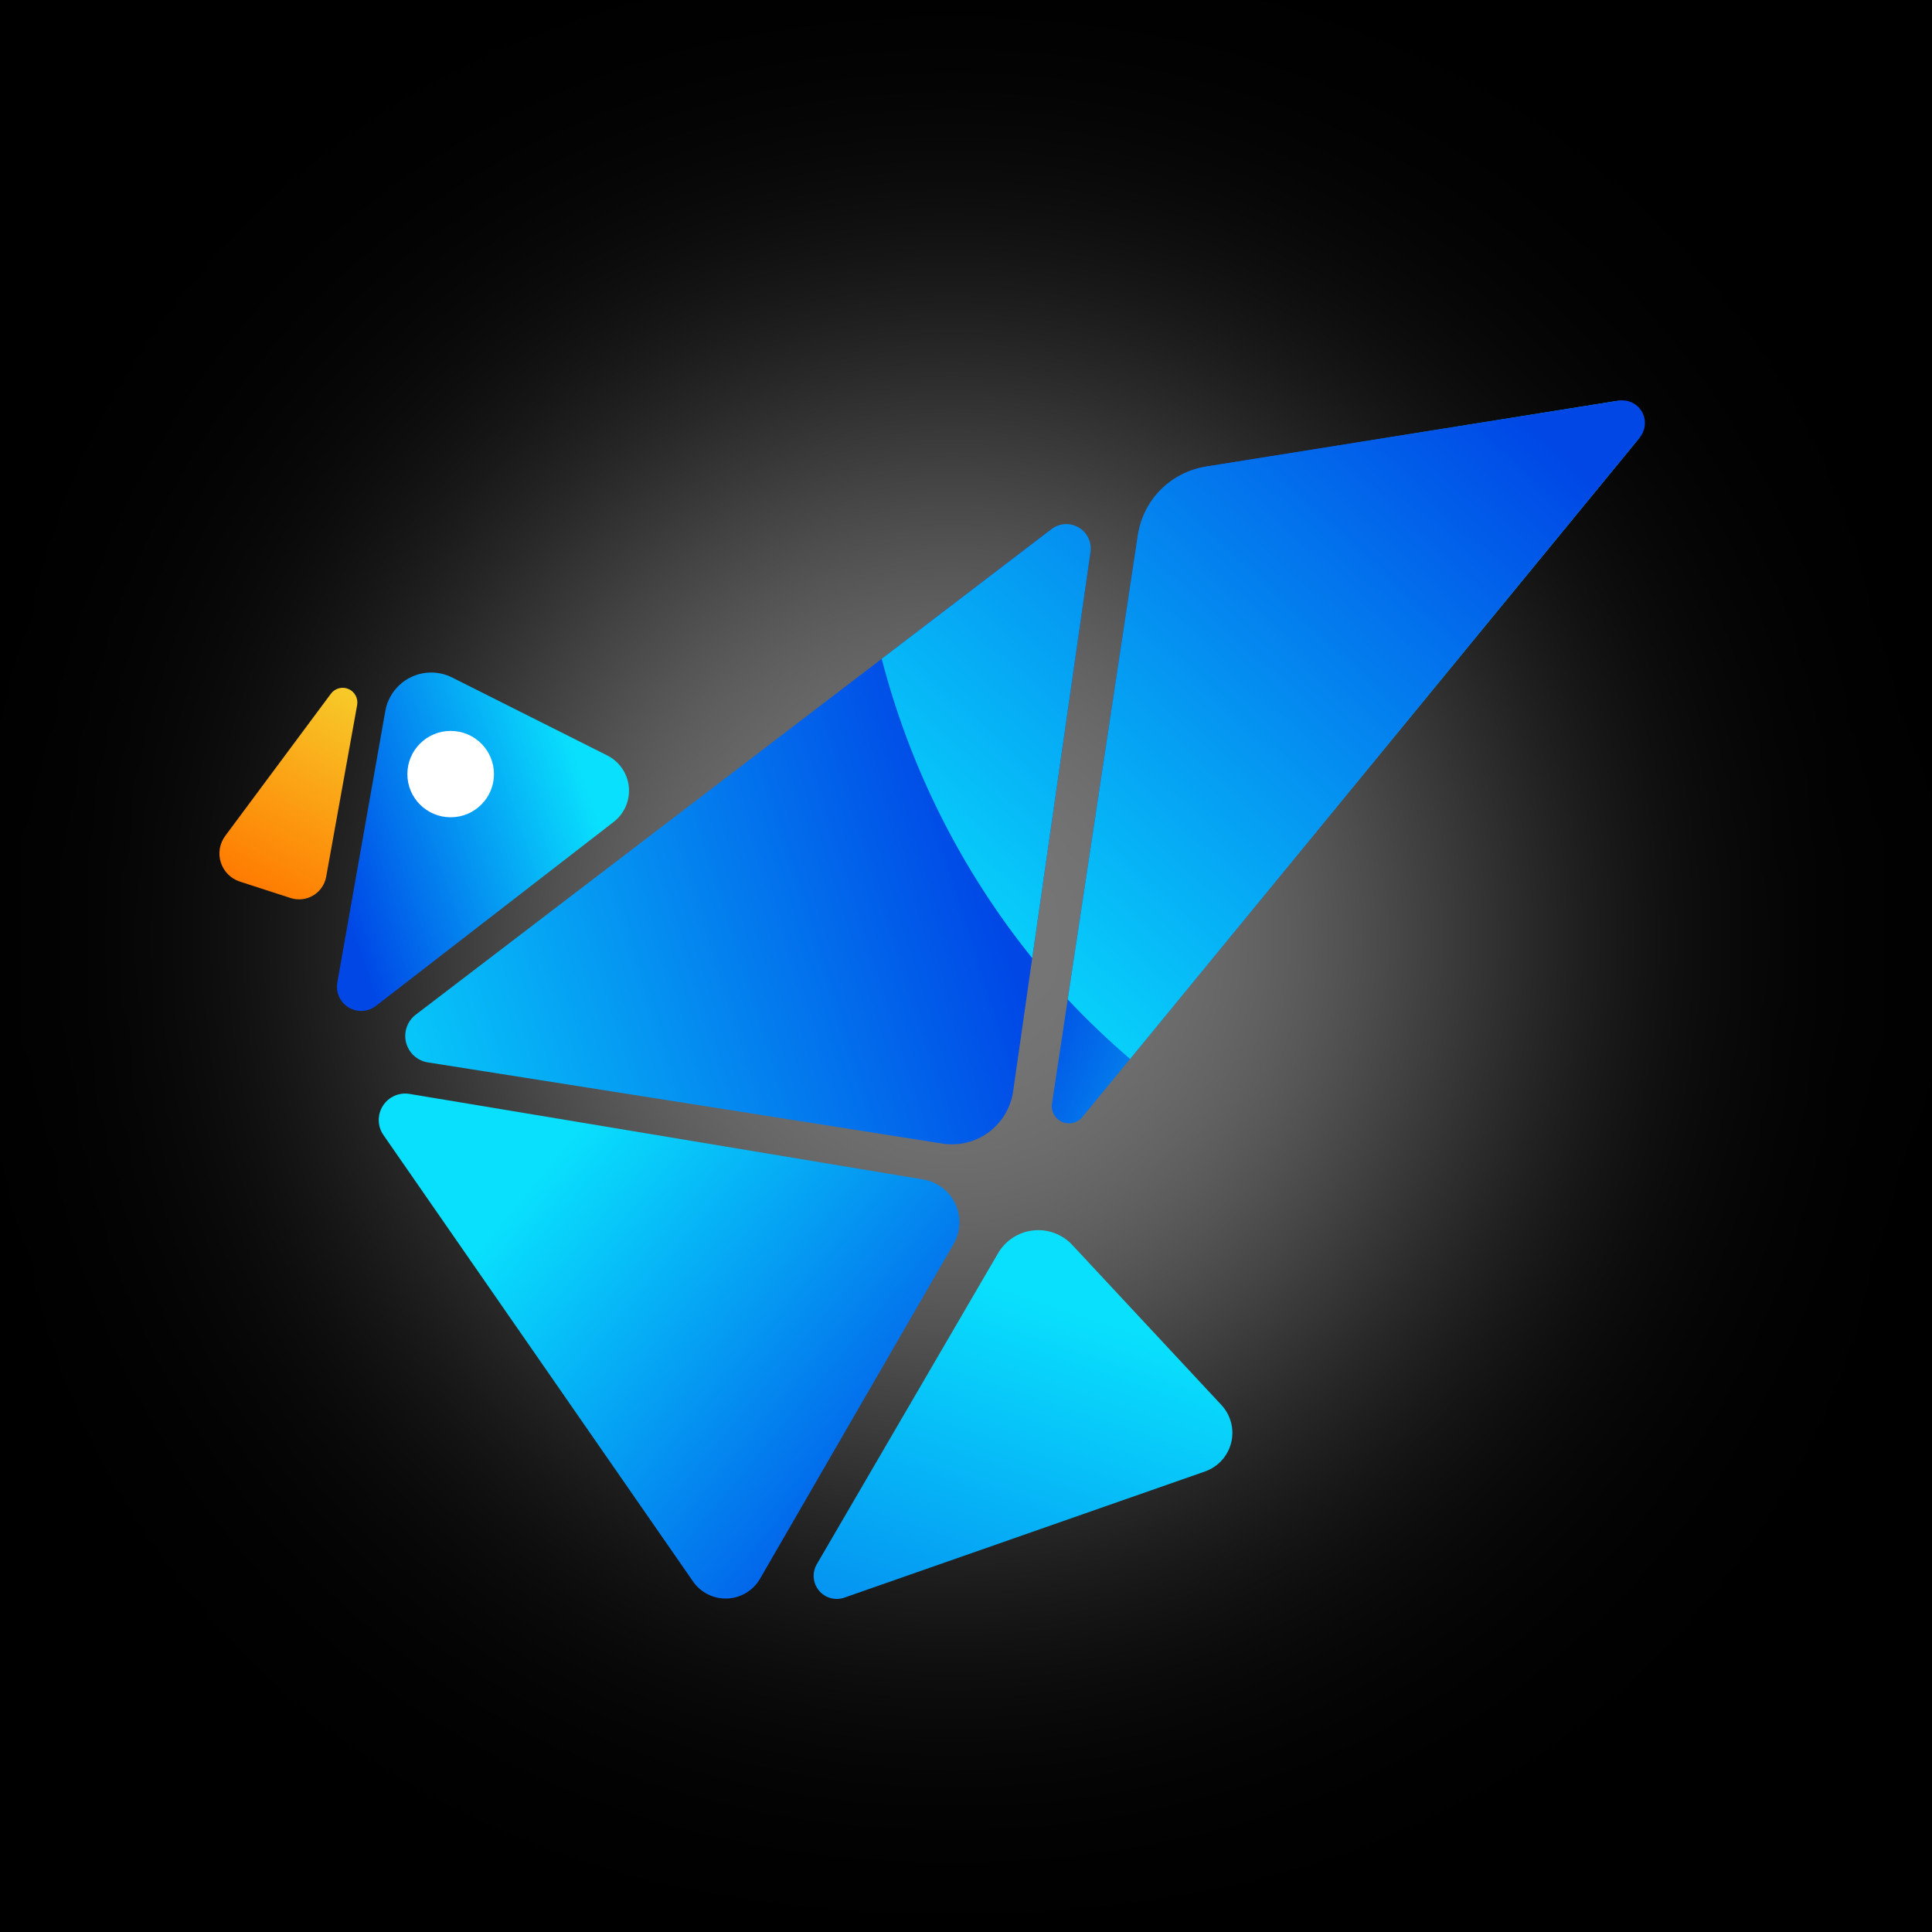
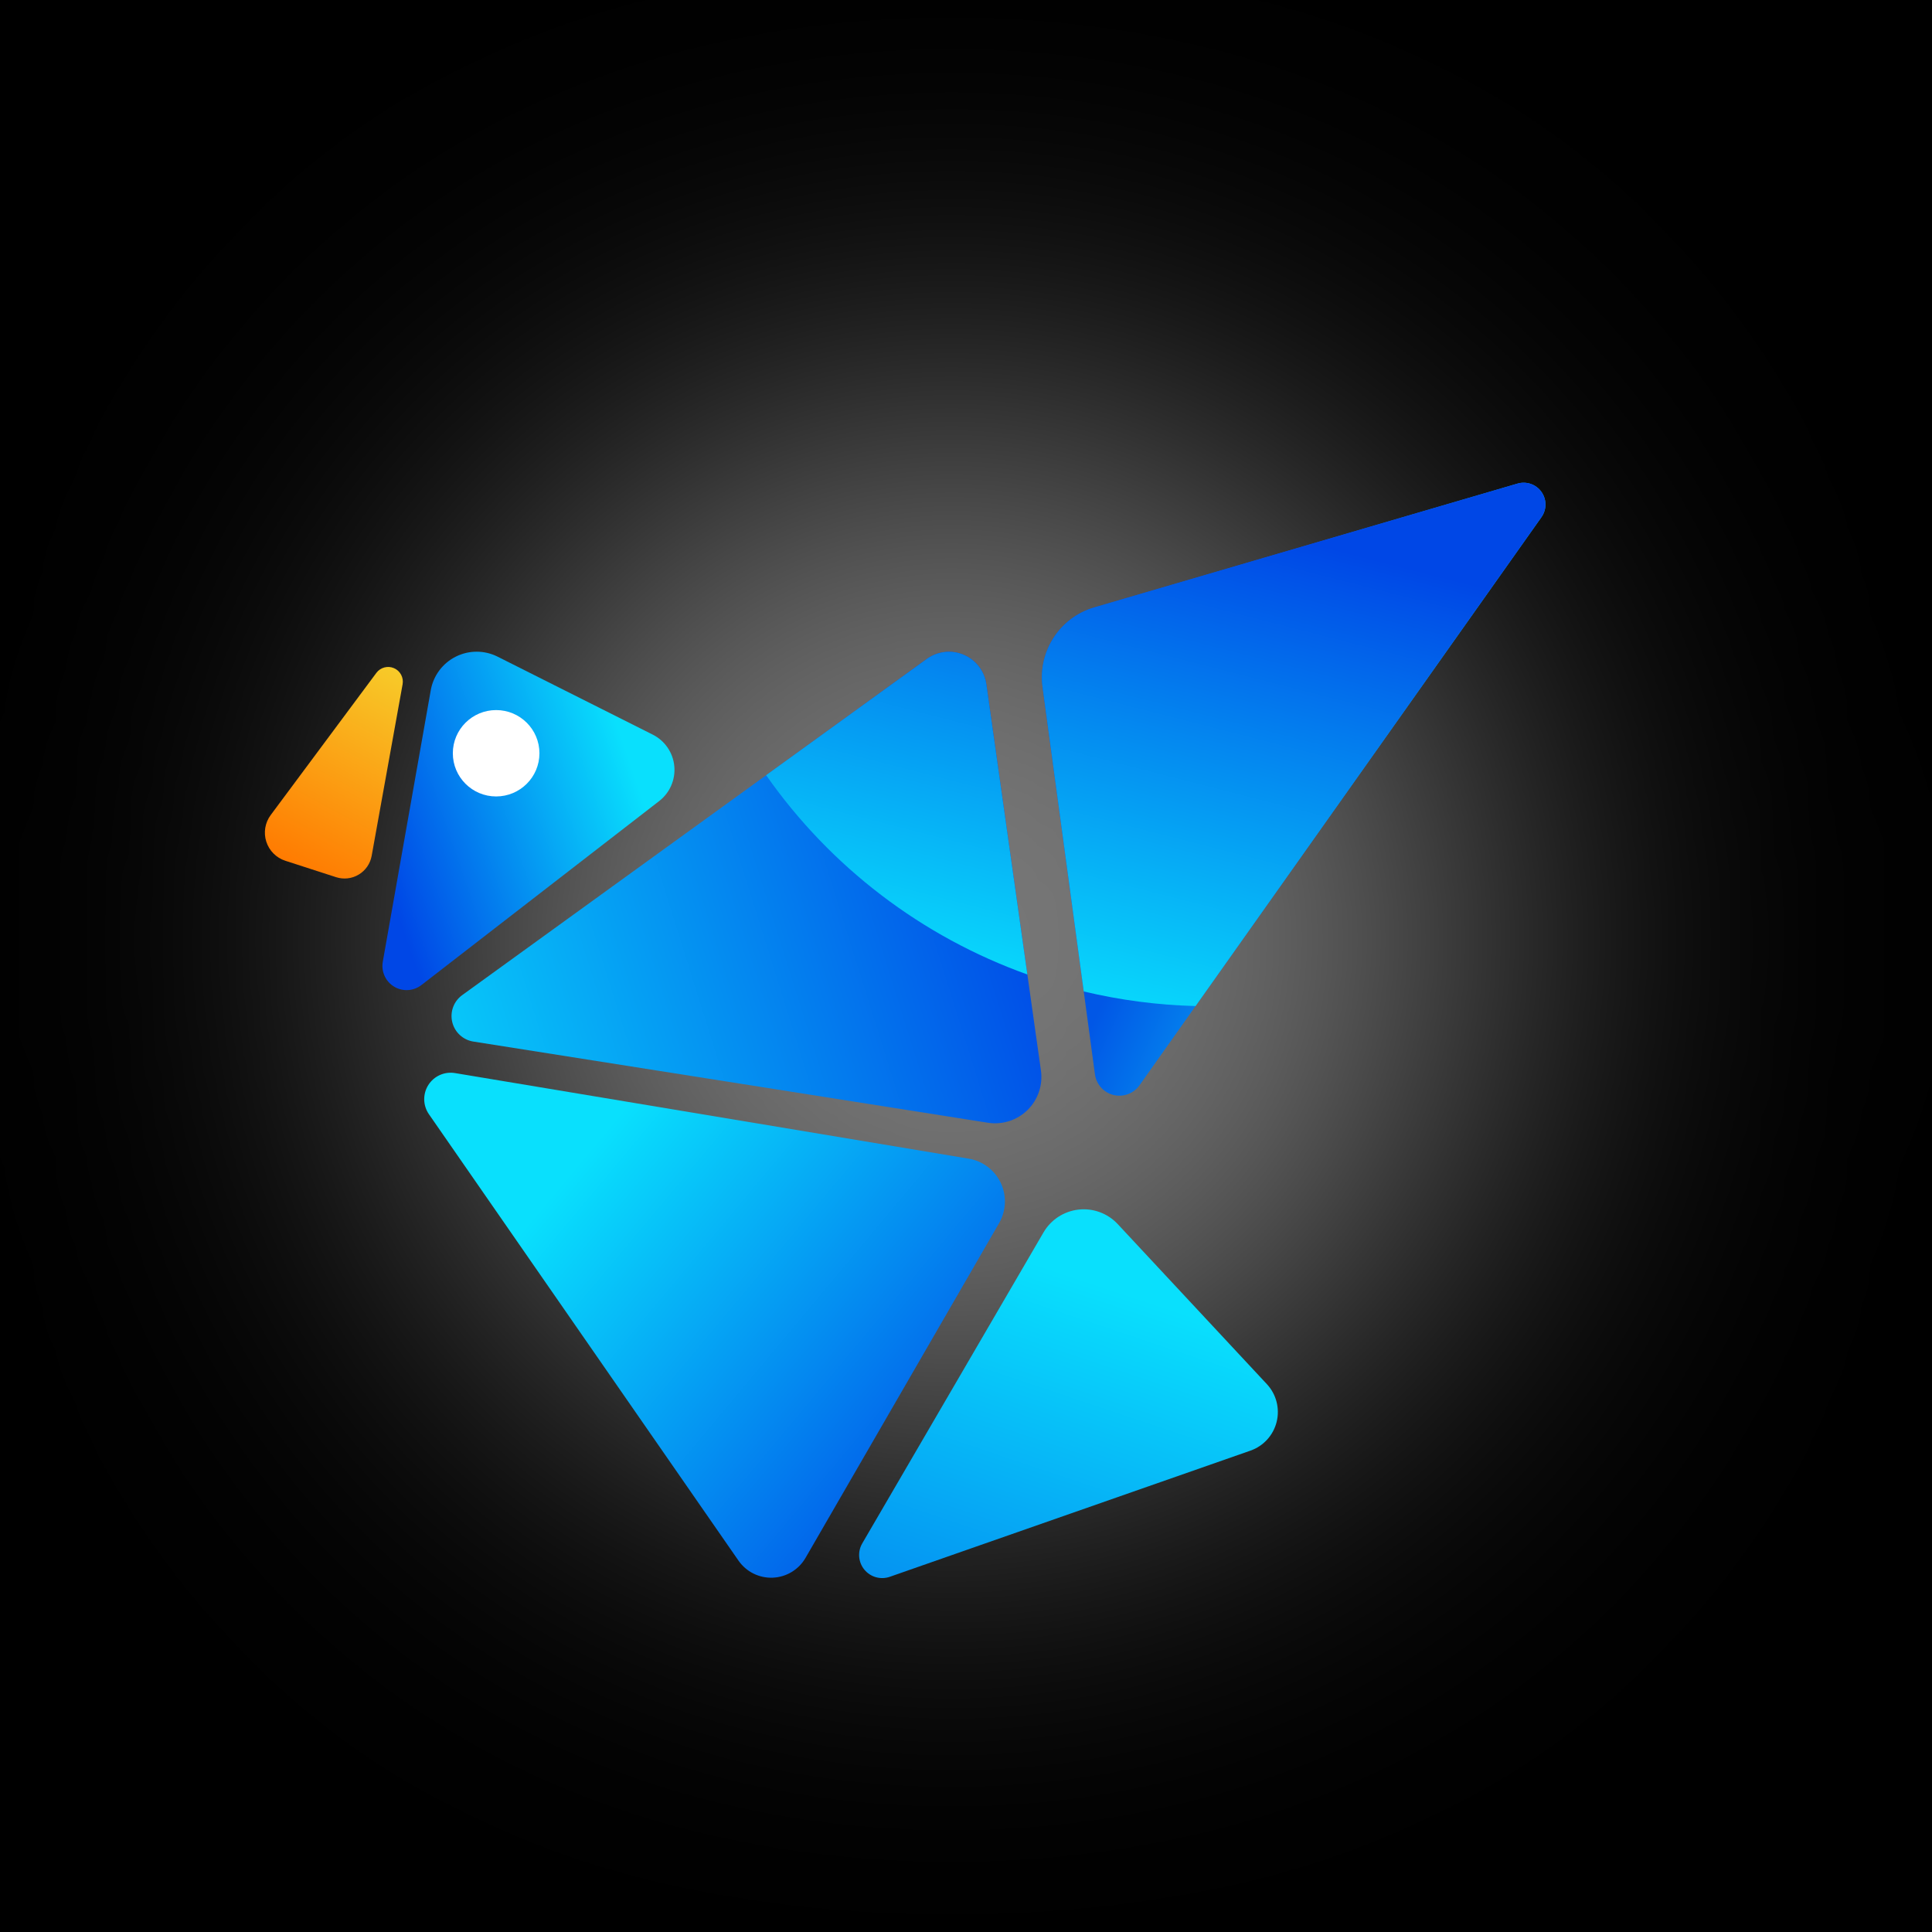
- <svg xmlns="http://www.w3.org/2000/svg" xmlns:xlink="http://www.w3.org/1999/xlink" width="1080" height="1080" viewBox="0 0 285.75 285.75" version="1.1" id="svg126304">
+ <svg xmlns="http://www.w3.org/2000/svg" xmlns:xlink="http://www.w3.org/1999/xlink" width="1080" height="1080" viewBox="0 0 285.75 285.75" version="1.1" id="svg126304" xml:space="preserve">
  <defs id="defs126301">
-     <linearGradient xlink:href="#linearGradient89258" id="linearGradient89260" x1="656.229" y1="620.284" x2="613.205" y2="635" gradientUnits="userSpaceOnUse" gradientTransform="matrix(0.8770516,0,0,0.8770516,-487.634,-424.0727)" />
+     <linearGradient id="linearGradient18212">
+       <stop style="stop-color:#0047e6;stop-opacity:1;" offset="0" id="stop18208" />
+       <stop style="stop-color:#09e0fd;stop-opacity:1;" offset="1" id="stop18210" />
+     </linearGradient>
+     <linearGradient xlink:href="#linearGradient89258" id="linearGradient89260" x1="656.229" y1="620.284" x2="613.205" y2="635" gradientUnits="userSpaceOnUse" gradientTransform="matrix(0.8770516,0,0,0.8770516,-480.9086,-427.1547)" />
    <linearGradient id="linearGradient89258">
      <stop style="stop-color:#09e0fd;stop-opacity:1" offset="0" id="stop89254" />
      <stop style="stop-color:#0047e6;stop-opacity:1" offset="1" id="stop89256" />
    </linearGradient>
-     <linearGradient xlink:href="#linearGradient88907" id="linearGradient51279" x1="620.181" y1="539.21" x2="601.642" y2="573.58" gradientUnits="userSpaceOnUse" gradientTransform="matrix(0.8770516,0,0,0.8770516,-492.3159,-371.7876)" />
+     <linearGradient xlink:href="#linearGradient88907" id="linearGradient51279" x1="620.181" y1="539.21" x2="601.642" y2="573.58" gradientUnits="userSpaceOnUse" gradientTransform="matrix(0.8770516,0,0,0.8770516,-485.5905,-374.8696)" />
    <linearGradient id="linearGradient88907">
      <stop style="stop-color:#f7cc2a;stop-opacity:1" offset="0" id="stop88903" />
      <stop style="stop-color:#ff7900;stop-opacity:1" offset="1" id="stop88905" />
    </linearGradient>
-     <linearGradient xlink:href="#linearGradient55809" id="linearGradient117566" gradientUnits="userSpaceOnUse" gradientTransform="matrix(0.8770516,0,0,0.8770516,-488.8564,-371.3079)" x1="718.97" y1="554.753" x2="602.217" y2="591.354" />
+     <linearGradient xlink:href="#linearGradient55809" id="linearGradient117566" gradientUnits="userSpaceOnUse" gradientTransform="matrix(0.8770516,0,0,0.8770516,-482.131,-374.3899)" x1="718.97" y1="554.753" x2="602.217" y2="591.354" />
    <linearGradient id="linearGradient55809">
      <stop style="stop-color:#0047e6;stop-opacity:1" offset="0" id="stop55805" />
      <stop style="stop-color:#09e0fd;stop-opacity:1" offset="1" id="stop55807" />
    </linearGradient>
-     <linearGradient xlink:href="#linearGradient55809" id="linearGradient48572" x1="717.845" y1="680.254" x2="647.917" y2="621.848" gradientUnits="userSpaceOnUse" gradientTransform="matrix(0.8770516,0,0,0.8770516,-489.1148,-370.6319)" />
-     <linearGradient xlink:href="#linearGradient89258" id="linearGradient49270" x1="745.969" y1="647.312" x2="708.666" y2="758.887" gradientUnits="userSpaceOnUse" gradientTransform="matrix(0.8770516,0,0,0.8770516,-488.7025,-371.4508)" />
-     <linearGradient xlink:href="#linearGradient88625" id="linearGradient117568" gradientUnits="userSpaceOnUse" gradientTransform="matrix(0.8770516,0,0,0.8770516,-489.1148,-370.9141)" x1="741.736" y1="582.653" x2="789.774" y2="604.734" />
+     <linearGradient xlink:href="#linearGradient55809" id="linearGradient48572" x1="717.845" y1="680.254" x2="647.917" y2="621.848" gradientUnits="userSpaceOnUse" gradientTransform="matrix(0.8770516,0,0,0.8770516,-482.3894,-373.714)" />
+     <linearGradient xlink:href="#linearGradient89258" id="linearGradient49270" x1="745.969" y1="647.312" x2="708.666" y2="758.887" gradientUnits="userSpaceOnUse" gradientTransform="matrix(0.8770516,0,0,0.8770516,-481.9772,-374.5328)" />
+     <linearGradient xlink:href="#linearGradient88625" id="linearGradient117568" gradientUnits="userSpaceOnUse" gradientTransform="matrix(0.8770516,0,0,0.8770516,-482.3894,-373.9962)" x1="741.736" y1="582.653" x2="789.774" y2="604.734" />
    <linearGradient id="linearGradient88625">
      <stop style="stop-color:#0157e6;stop-opacity:1" offset="0" id="stop88621" />
      <stop style="stop-color:#09e0fd;stop-opacity:1" offset="1" id="stop88623" />
    </linearGradient>
-     <linearGradient xlink:href="#linearGradient55809" id="linearGradient112035" gradientUnits="userSpaceOnUse" x1="805.034" y1="552.774" x2="708.954" y2="655.091" gradientTransform="matrix(0.8770516,0,0,0.8770516,-432.1499,-377.819)" />
-     <linearGradient xlink:href="#linearGradient55809" id="linearGradient117650" gradientUnits="userSpaceOnUse" gradientTransform="matrix(0.8770516,0,0,0.8770516,-432.1499,-377.8191)" x1="805.034" y1="552.774" x2="708.954" y2="655.091" />
    <filter id="A-7" x="-0.967" width="2.934" y="-0.967" height="2.934" color-interpolation-filters="sRGB">
      <feGaussianBlur stdDeviation="78.843" id="feGaussianBlur106284" />
    </filter>
+     <linearGradient xlink:href="#linearGradient18212" id="linearGradient18214" x1="213.761" y1="90.17" x2="194.501" y2="165.141" gradientUnits="userSpaceOnUse" gradientTransform="translate(6.725382,-3.082081)" />
  </defs>
  <g id="layer1">
-     <g id="g526">
-       <path d="M 0,6.1759626e-8 H 285.75 V 285.75 H 0 Z" paint-order="normal" id="path106350" style="stroke-width:0.941" />
-       <circle cx="142.875" cy="142.875" r="97.821" transform="matrix(0.8039772,0,0,0.8039772,25.89847,24.11034)" fill="#787878" paint-order="normal" filter="url(#A)" id="circle106352" style="filter:url(#A-7)" />
-       <g id="g454">
-         <path style="fill:url(#linearGradient89260);fill-opacity:1;stroke-width:0.232" d="m 66.872,100.205 22.946,11.531 a 5.833,5.833 84.472 0 1 0.951,9.826 l -35.165,27.214 a 3.577,3.577 31.142 0 1 -5.712,-3.452 l 7.095,-40.158 a 6.895,6.895 153.35 0 1 9.886,-4.961 z" id="path33743" />
-         <path style="fill:url(#linearGradient51279);fill-opacity:1;stroke-width:0.232" d="m 35.479,130.393 7.502,2.427 a 4.074,4.074 149.076 0 0 5.264,-3.154 l 4.577,-25.38 a 2.172,2.172 23.423 0 0 -3.881,-1.681 l -15.624,21.019 a 4.372,4.372 72.278 0 0 2.163,6.768 z" id="path33741" />
-         <ellipse style="fill:#ffffff;fill-opacity:1;stroke-width:0.311" id="path33803" cx="66.655" cy="114.492" rx="6.404" ry="6.387" />
-         <path style="fill:url(#linearGradient117566);fill-opacity:1;stroke-width:0.232" d="M 61.496,150.069 155.18,78.523 a 3.786,3.786 30.397 0 1 6.045,3.546 L 149.843,161.416 A 9.132,9.132 143.564 0 1 139.381,169.139 L 63.284,157.133 a 3.963,3.963 75.798 0 1 -1.788,-7.064 z" id="path33868" />
-         <path style="fill:url(#linearGradient48572);fill-opacity:1;stroke-width:0.232" d="m 141.044,183.99 -28.629,49.508 a 5.875,5.875 177.649 0 1 -9.913,0.407 L 56.716,167.882 a 3.912,3.912 122.359 0 1 3.857,-6.088 l 75.972,12.657 a 6.415,6.415 64.749 0 1 4.499,9.538 z" id="path34422" />
-         <path style="fill:url(#linearGradient49270);fill-opacity:1;stroke-width:0.232" d="m 147.616,185.359 -26.81,45.995 a 3.415,3.415 50.477 0 0 4.078,4.942 l 53.338,-18.66 a 6.049,6.049 103.869 0 0 2.428,-9.833 L 158.593,184.133 a 6.88,6.88 173.629 0 0 -10.977,1.226 z" id="path34424" />
-         <path style="fill:url(#linearGradient117568);fill-opacity:1;stroke-width:0.232" d="M 160.083,165.223 242.252,65.028 a 3.515,3.515 60.141 0 0 -3.272,-5.7 l -60.222,9.618 a 12.667,12.667 134.758 0 0 -10.528,10.617 l -12.637,83.664 a 2.548,2.548 23.972 0 0 4.489,1.996 z" id="path34426" />
-         <path id="path117630" clip-path="none" style="display:inline;fill:url(#linearGradient112035);stroke-width:0.232" d="m 157.803,77.517 a 3.606,3.606 0 0 0 -2.274,0.739 l -25.122,19.186 a 117.583,117.583 0 0 0 22.262,44.268 l 8.617,-60.076 a 3.606,3.606 0 0 0 -3.484,-4.117 z" />
-         <path id="path52844" clip-path="none" style="display:inline;fill:url(#linearGradient117650);stroke-width:0.232" d="m 239.99,59.217 a 3.348,3.348 0 0 0 -0.575,0.042 L 178.324,69.015 A 12.066,12.066 0 0 0 168.296,79.127 l -10.374,68.686 a 117.583,117.583 0 0 0 9.22,8.803 l 75.39,-91.929 a 3.348,3.348 0 0 0 -2.541,-5.471 z" />
-       </g>
-     </g>
+     <path d="M 0,0 H 285.75 V 285.75 H 0 Z" paint-order="normal" id="path106350" style="stroke-width:0.941" />
+     <circle cx="142.875" cy="142.875" r="97.821" transform="matrix(0.8039772,0,0,0.8039772,25.89847,24.11034)" fill="#787878" paint-order="normal" filter="url(#A)" id="circle106352" style="filter:url(#A-7)" />
+     <path style="fill:url(#linearGradient89260);fill-opacity:1;stroke-width:0.232" d="m 73.597,97.123 22.946,11.531 a 5.833,5.833 84.472 0 1 0.951,9.826 l -35.165,27.214 a 3.577,3.577 31.142 0 1 -5.712,-3.452 l 7.095,-40.158 a 6.895,6.895 153.35 0 1 9.886,-4.961 z" id="path33743" />
+     <path style="fill:url(#linearGradient51279);fill-opacity:1;stroke-width:0.232" d="m 42.204,127.31 7.502,2.427 a 4.074,4.074 149.076 0 0 5.264,-3.154 l 4.577,-25.38 A 2.172,2.172 23.423 0 0 55.665,99.523 L 40.041,120.543 a 4.372,4.372 72.278 0 0 2.163,6.768 z" id="path33741" />
+     <ellipse style="fill:#ffffff;fill-opacity:1;stroke-width:0.311" id="path33803" cx="73.38" cy="111.41" rx="6.404" ry="6.387" />
+     <path style="fill:url(#linearGradient117566);fill-opacity:1;stroke-width:0.232" d="M 68.365,147.18 137.082,97.463 a 5.582,5.582 23.033 0 1 8.799,3.741 l 8.077,57.127 a 6.851,6.851 135.459 0 1 -7.851,7.726 L 70.009,154.051 a 3.822,3.822 76.54 0 1 -1.645,-6.871 z" id="path33868" />
+     <path style="fill:url(#linearGradient48572);fill-opacity:1;stroke-width:0.232" d="m 147.769,180.908 -28.629,49.508 a 5.875,5.875 177.649 0 1 -9.913,0.407 L 63.441,164.8 a 3.912,3.912 122.359 0 1 3.857,-6.088 l 75.972,12.657 a 6.415,6.415 64.749 0 1 4.499,9.538 z" id="path34422" />
+     <path style="fill:url(#linearGradient49270);fill-opacity:1;stroke-width:0.232" d="m 154.341,182.276 -26.81,45.995 a 3.415,3.415 50.477 0 0 4.078,4.942 l 53.338,-18.66 a 6.049,6.049 103.869 0 0 2.428,-9.833 l -22.057,-23.67 a 6.88,6.88 173.629 0 0 -10.977,1.226 z" id="path34424" />
+     <path style="fill:url(#linearGradient117568);fill-opacity:1;stroke-width:0.232" d="m 168.537,160.519 59.451,-84.035 a 3.226,3.226 54.484 0 0 -3.54,-4.959 L 161.848,89.841 a 10.768,10.768 122.995 0 0 -7.647,11.777 l 7.747,57.283 a 3.646,3.646 13.788 0 0 6.589,1.617 z" id="path34426" />
+     <path id="path520" style="fill:url(#linearGradient18214);fill-opacity:1;stroke-width:0.265" d="m 225.575,71.402 a 3.226,3.226 0 0 0 -1.127,0.122 l -62.6,18.317 a 10.768,10.768 0 0 0 -7.647,11.778 l 6.089,45.023 a 80.171,80.171 0 0 0 16.539,2.156 l 51.159,-72.314 a 3.226,3.226 0 0 0 -2.413,-5.082 z m -85.273,25.001 a 5.582,5.582 0 0 0 -3.22,1.059 l -23.767,17.195 a 80.171,80.171 0 0 0 38.635,29.472 l -6.069,-42.926 a 5.582,5.582 0 0 0 -5.579,-4.801 z" />
  </g>
</svg>
